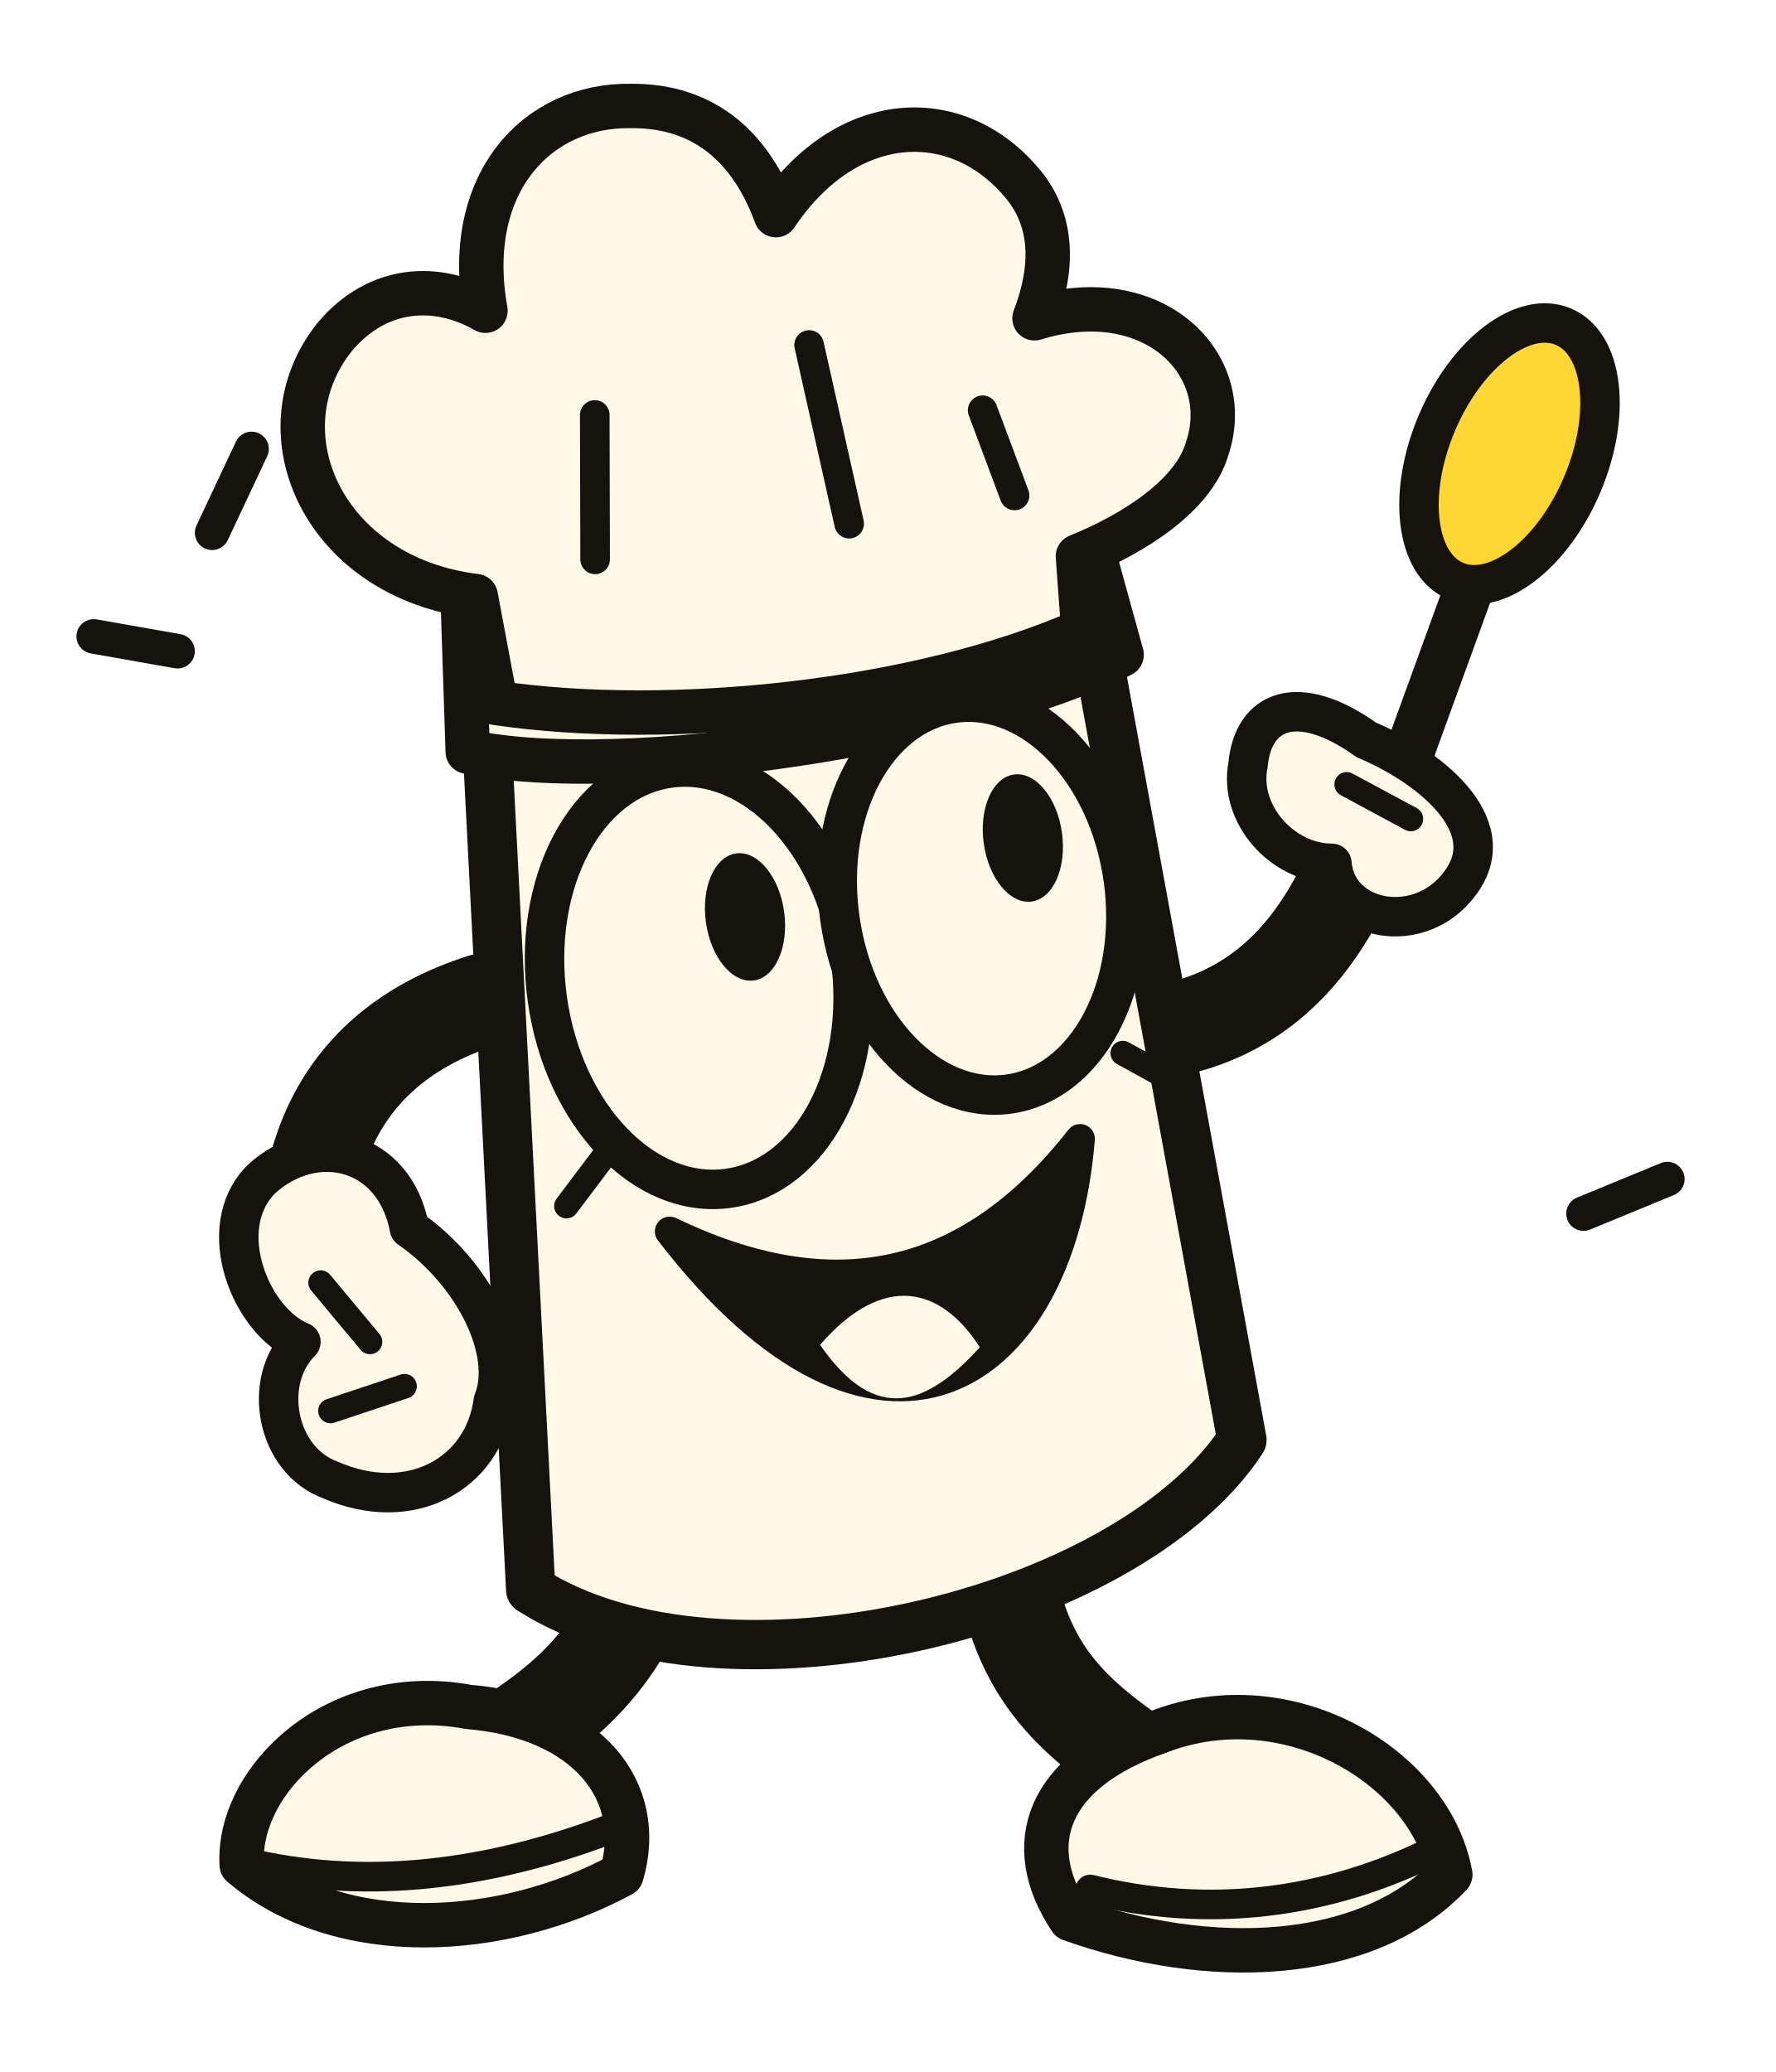
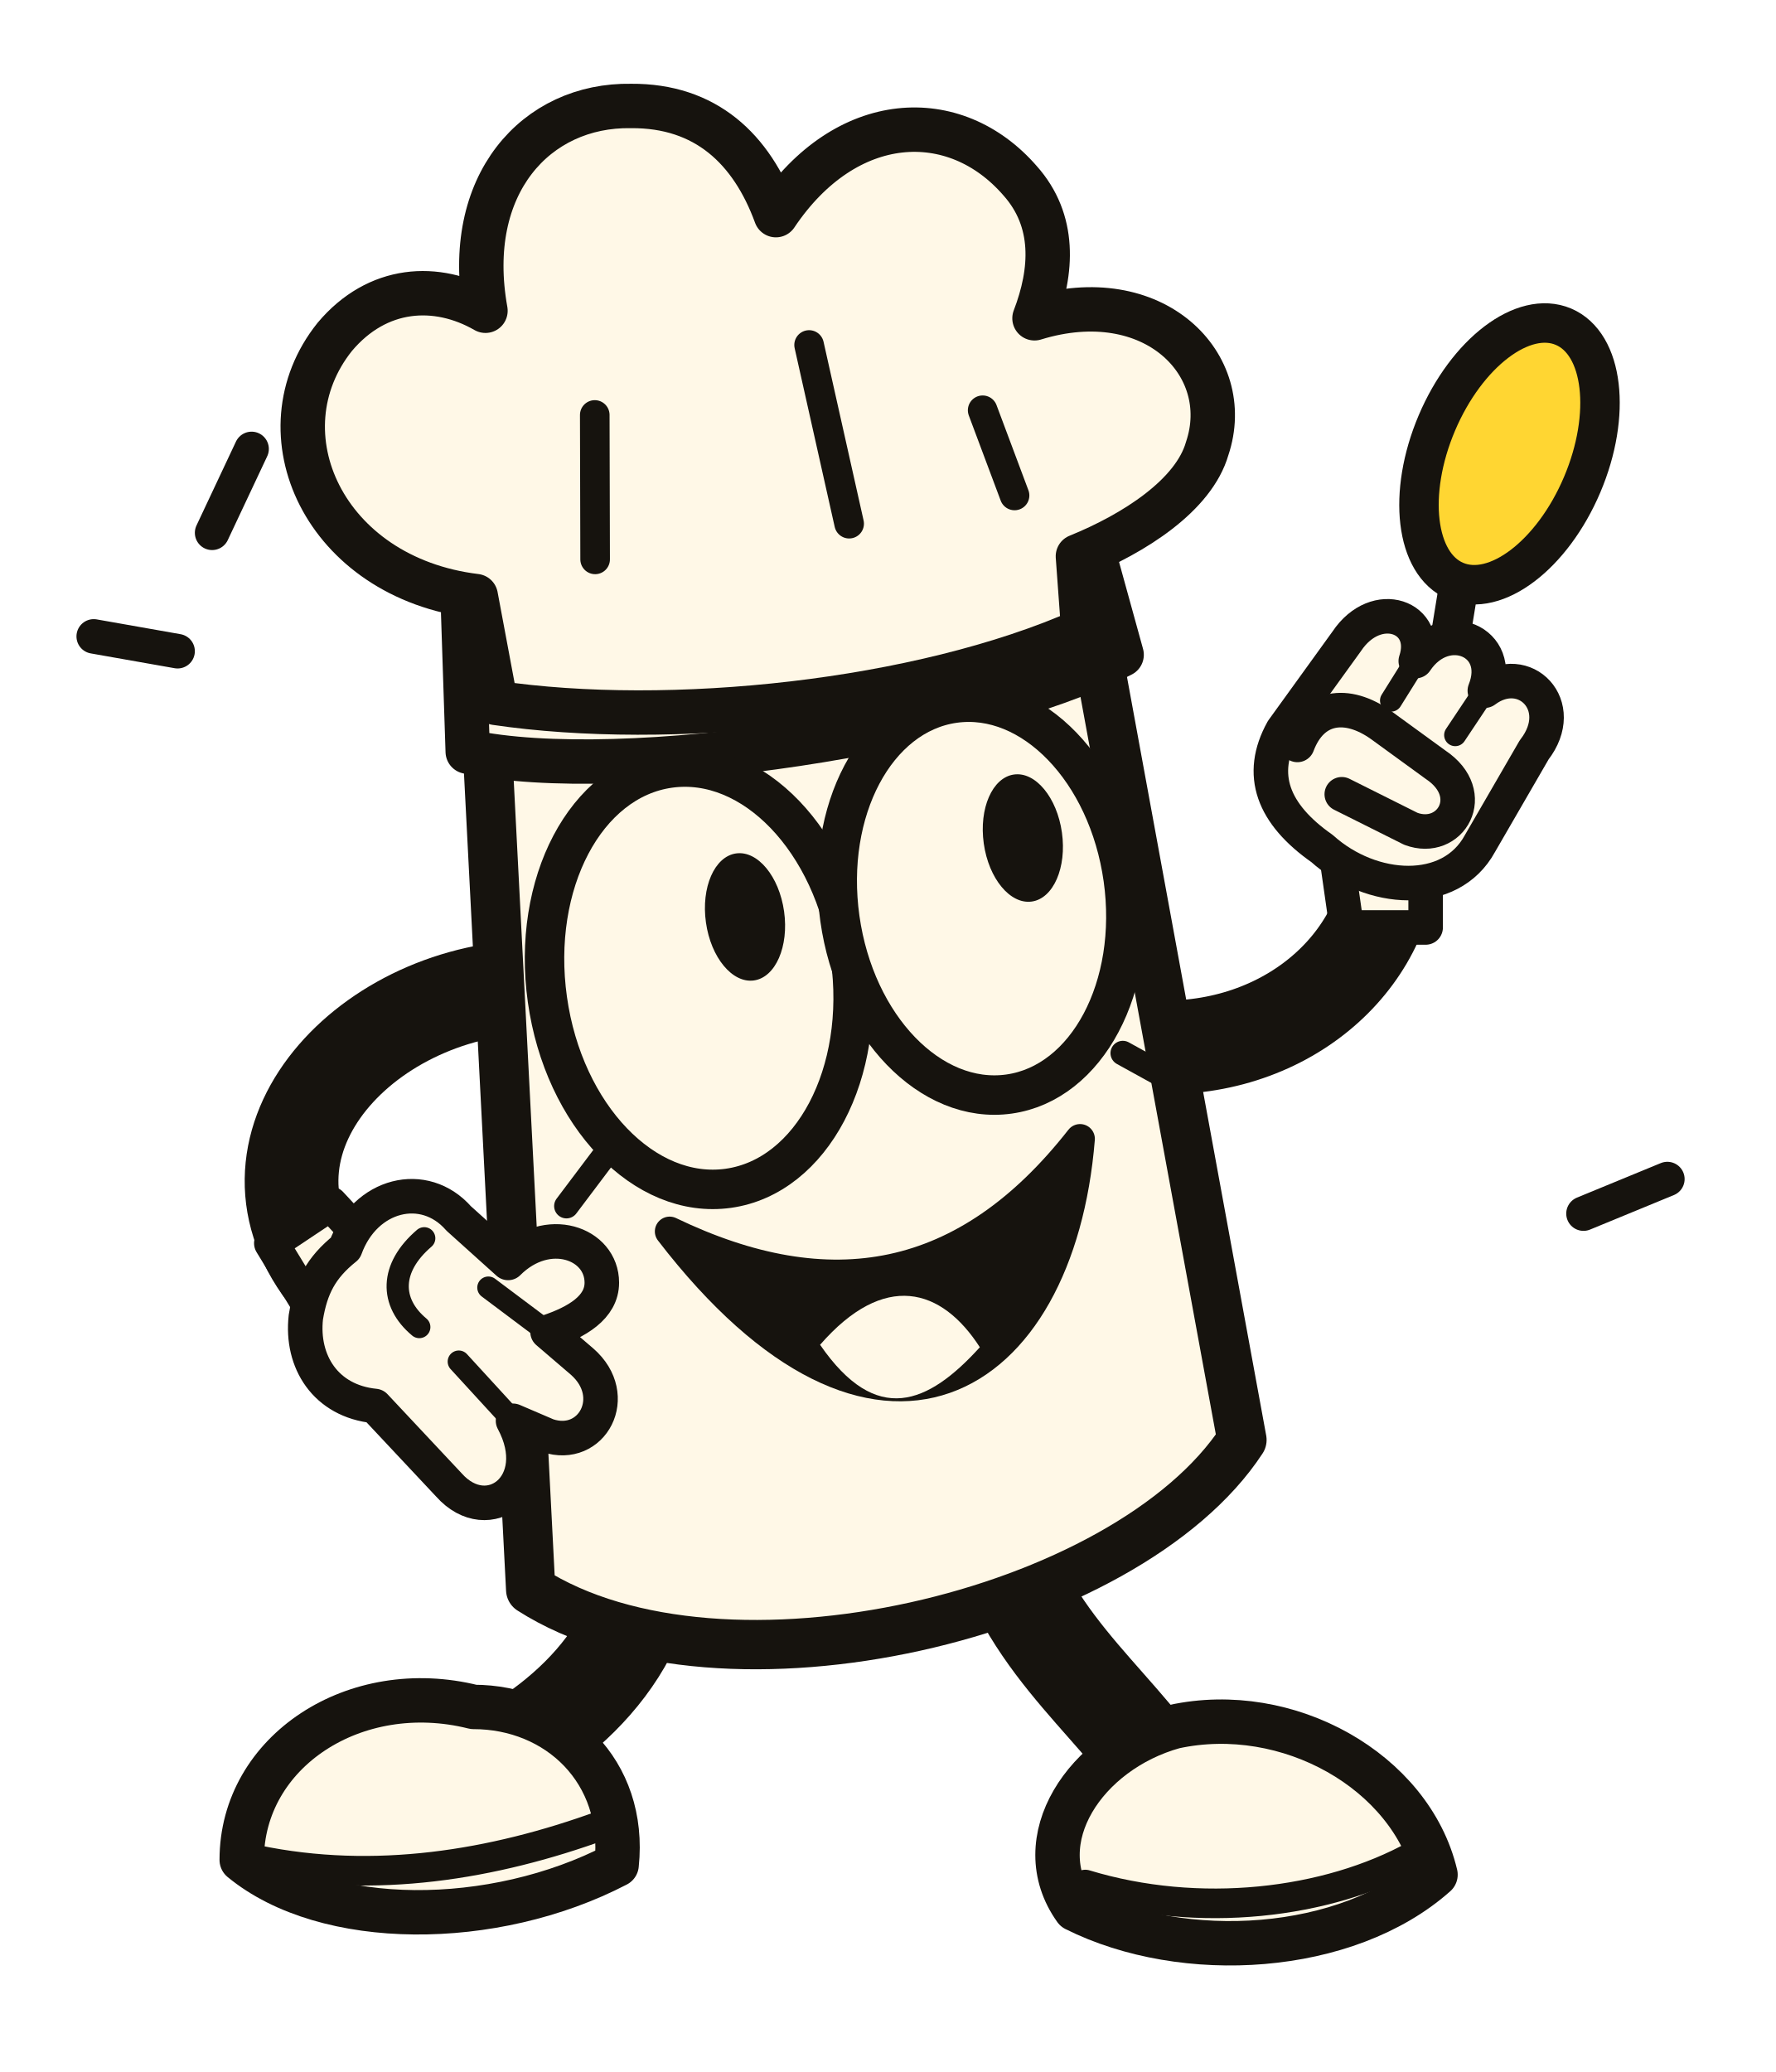
<svg xmlns="http://www.w3.org/2000/svg" viewBox="0 0 360 420" fill="none">
  <g stroke="#16130e" stroke-linecap="round" stroke-linejoin="round">
-     <path d="M131 320c-9 23-23 29-39 40m112-41c4 24 18 32 34 43" stroke-width="20" />
-     <path d="M95 346c-27-5-47 15-46 32 20 17 53 15 77 2 5-17-7-32-31-34Zm140 5c26-10 55 7 59 29-17 18-49 19-77 9-10-15-5-30 18-38Z" fill="#fff8e7" stroke-width="9" />
-     <path d="M52 378c23 5 47 2 71-7m98 12c24 6 48 3 70-8" stroke-width="6" />
-     <path d="M110 200c-32 5-48 24-48 53m165-43c32-1 44-24 51-44" stroke-width="19" />
-     <path d="M83 249c-3-16-19-20-30-10-10 10-2 29 8 33-8 8-5 24 6 28 16 7 31-1 33-16 4-10-4-26-17-35Z" fill="#fff8e7" stroke-width="8" />
-     <path d="m65 260 10 12m-8 14 15-5" stroke-width="5" />
+     <g id="legs" stroke-width="20">
+       <path d="M132 311C132 335 113 351 95 359" />
+       <path d="M202 310C209 335 228 346 239 365" />
+     </g>
+     <g id="shoes" fill="#fff8e7" stroke-width="9">
+       <path d="M96 346C72 340 49 355 49 377C66 391 100 391 125 378C127 359 113 346 96 346Z" />
+       <path d="M238 350C261 345 286 359 291 380C273 396 240 398 218 387C208 373 220 355 238 350Z" />
+       <path d="M52 377C76 382 100 378 122 370M220 382C243 389 269 386 287 376" fill="none" stroke-width="6" />
+     </g>
+     <g id="arms" stroke-width="19">
+       <path d="M111 200C76 199 46 230 65 257" />
+       <path d="M230 212C258 215 280 197 282 175" />
+     </g>
    <g transform="rotate(-8 174 220)">
      <path d="m110 131 124 4 7 167c-28 32-112 40-147 10Z" fill="#fff8e7" stroke-width="10" />
      <path d="M105 142c30 11 102 10 134-1l-3-23-128-4Z" fill="#fff8e7" stroke-width="9" />
      <path d="M111 111c-30-8-39-39-21-56 10-9 22-8 31-1-1-26 16-40 35-37 15 2 23 12 26 26 17-19 39-17 50 0 6 9 4 19-1 28 25-4 39 15 31 31-4 9-17 15-29 18l-1 15c-35 10-86 8-120-2Z" fill="#fff8e7" stroke-width="9" />
      <path d="m140 78-4 29m49-37 3 37m30-19 4 18" stroke-width="6" />
      <ellipse cx="145" cy="194" rx="31" ry="43" fill="#fff8e7" stroke-width="8" />
      <ellipse cx="204" cy="186" rx="29" ry="40" fill="#fff8e7" stroke-width="8" />
      <ellipse cx="156" cy="183" rx="8" ry="13" fill="#16130e" stroke="none" />
      <ellipse cx="214" cy="175" rx="8" ry="13" fill="#16130e" stroke="none" />
      <path d="M132 244c30 20 58 19 85-7-11 49-51 67-85 7Z" fill="#16130e" stroke-width="6" />
      <path d="M159 271c15-13 26-8 32 5-12 10-23 13-32-5Z" fill="#fff8e7" stroke="none" />
      <path d="m112 236 9-9m107-6 8 6" stroke-width="5" />
    </g>
-     <path d="m279 171 20-55" stroke-width="10" />
-     <ellipse cx="306" cy="92" rx="16" ry="28" transform="rotate(23 306 92)" fill="#ffd632" stroke-width="8" />
-     <path d="M277 150c-14-10-23-6-24 5-2 10 7 20 17 20 1 12 18 15 26 4 9-12-7-24-19-29Z" fill="#fff8e7" stroke-width="8" />
-     <path d="m273 159 13 7" stroke-width="5" />
-     <path d="m43 108 8-17m-15 41-17-3m302 117 17-7" stroke-width="7" />
+     <g id="hip-hand" fill="#fff8e7" stroke-width="7">
+       <path id="left-cuff" d="M55 252L67 244L80 258L66 270Z" />
+       <path d="M70 253C74 242 86 239 93 247L103 256C111 248 122 252 122 260C122 265 117 268 111 270L118 276C126 283 120 294 111 291L104 288C111 301 99 310 91 301L76 285C66 284 61 276 62 267C63 261 65 257 70 253Z" />
+       <path d="M111 270L99 261M104 288L93 276M86 251C79 257 79 264 85 269" fill="none" stroke-width="4.5" />
+     </g>
+     <g id="spoon">
+       <path d="M286 178L296 117" stroke-width="8" />
+       <ellipse cx="306" cy="92" rx="16" ry="28" transform="rotate(23 306 92)" fill="#ffd632" stroke-width="8" />
+     </g>
+     <g id="spoon-hand" fill="#fff8e7" stroke-width="7">
+       <path id="right-cuff" d="M271 174L289 176L289 188L273 188Z" />
+       <path d="M268 172C258 165 255 157 260 148L273 130C279 121 290 125 287 134C293 125 305 130 301 140C309 134 318 143 311 152L300 171C294 182 278 181 268 172Z" />
+       <path d="M287 134L282 142M301 140L295 149" fill="none" stroke-width="4.5" />
+       <path id="gripping-thumb" d="M263 151C266 143 273 142 280 147L291 155C300 161 294 171 286 168L272 161" />
+     </g>
+     <path d="M43 108L51 91M36 132L19 129M321 246L338 239" stroke-width="7" />
  </g>
</svg>
